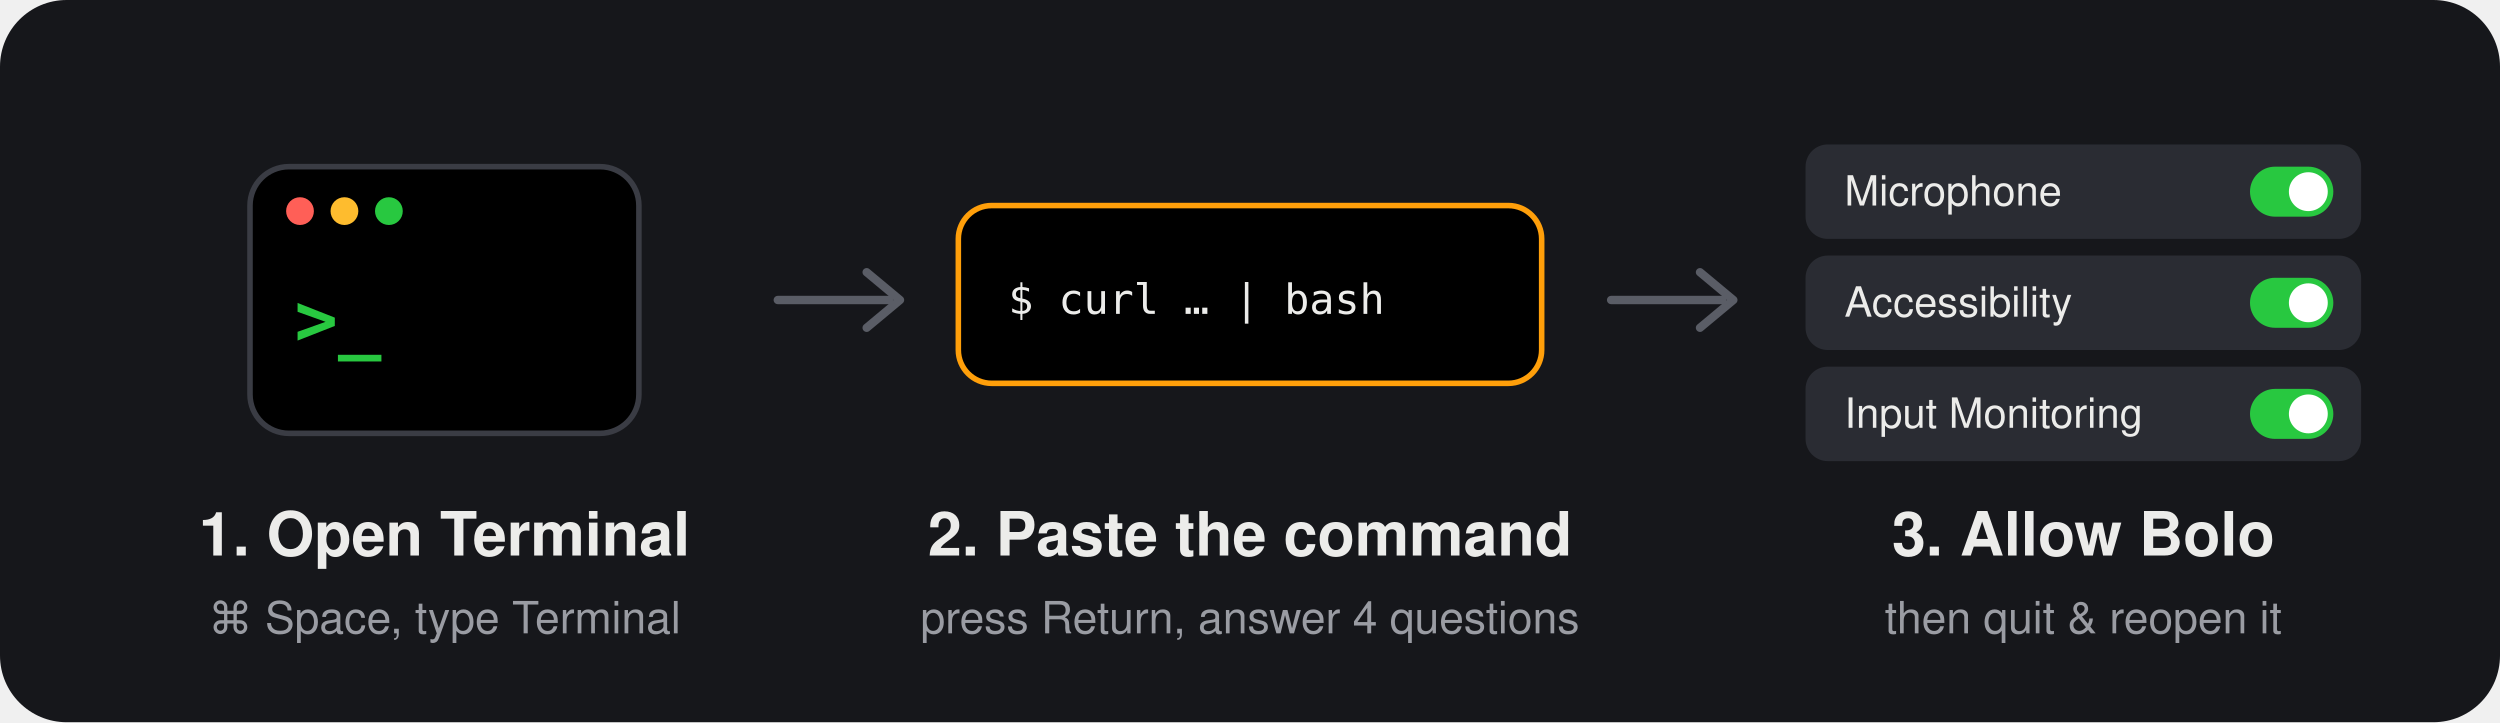
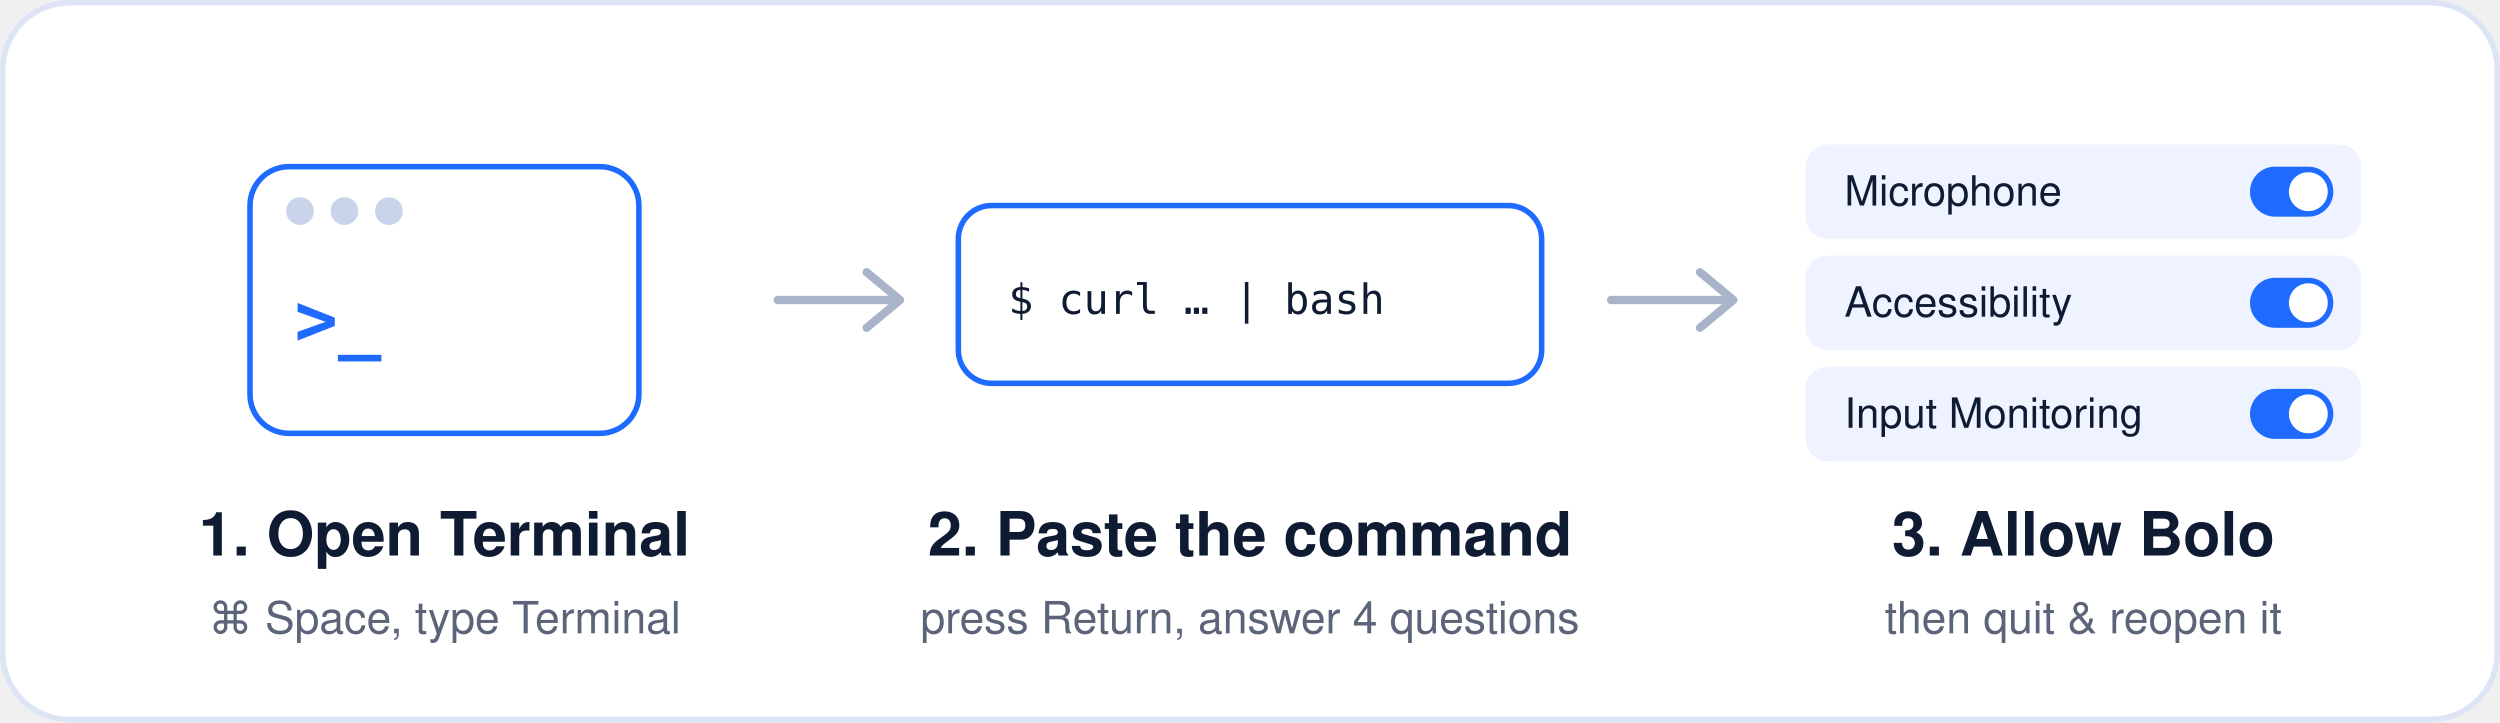
<svg xmlns="http://www.w3.org/2000/svg" viewBox="0 0 900 260" font-family="-apple-system, BlinkMacSystemFont, 'Segoe UI', Helvetica, Arial, sans-serif">
-   <rect width="900" height="260" rx="24" fill="#16171B" />
+   <rect x="1" y="1" width="898" height="258" rx="24" fill="#FFFFFF" stroke="#DCE4F5" stroke-width="2" />
  <g transform="translate(50 40)">
-     <rect x="40" y="20" width="140" height="96" rx="14" fill="#000" stroke="#3A3C44" stroke-width="2" />
-     <circle cx="58" cy="36" r="5" fill="#FF5F57" />
-     <circle cx="74" cy="36" r="5" fill="#FEBC2E" />
-     <circle cx="90" cy="36" r="5" fill="#28C840" />
-     <text x="56" y="84" font-family="Menlo, Consolas, monospace" font-size="26" font-weight="700" fill="#28C840">&gt;_</text>
-     <text x="110" y="160" text-anchor="middle" font-size="22" font-weight="700" fill="#ECECEA">1. Open Terminal</text>
-     <text x="110" y="188" text-anchor="middle" font-size="16" fill="#9A9CA3">⌘ Space, type Terminal</text>
+     <rect x="40" y="20" width="140" height="96" rx="14" fill="#FFFFFF" stroke="#1F6BFF" stroke-width="2" />
+     <circle cx="58" cy="36" r="5" fill="#C9D4EA" />
+     <circle cx="74" cy="36" r="5" fill="#C9D4EA" />
+     <circle cx="90" cy="36" r="5" fill="#C9D4EA" />
+     <text x="56" y="84" font-family="Menlo, Consolas, monospace" font-size="26" font-weight="700" fill="#1F6BFF">&gt;_</text>
+     <text x="110" y="160" text-anchor="middle" font-size="22" font-weight="700" fill="#0F1B33">1. Open Terminal</text>
+     <text x="110" y="188" text-anchor="middle" font-size="16" fill="#5B6478">⌘ Space, type Terminal</text>
  </g>
-   <path d="M280 108 h40" stroke="#5A5D66" stroke-width="3" stroke-linecap="round" />
-   <path d="M312 98 l12 10 l-12 10" fill="none" stroke="#5A5D66" stroke-width="3" stroke-linecap="round" stroke-linejoin="round" />
+   <path d="M280 108 h40" stroke="#A9B4C8" stroke-width="3" stroke-linecap="round" />
+   <path d="M312 98 l12 10 l-12 10" fill="none" stroke="#A9B4C8" stroke-width="3" stroke-linecap="round" stroke-linejoin="round" />
  <g transform="translate(345 40)">
-     <rect x="0" y="34" width="210" height="64" rx="12" fill="#000" stroke="#FF9F0A" stroke-width="2" />
-     <text x="18" y="73" font-family="Menlo, Consolas, monospace" font-size="15" fill="#ECECEA">$ curl … | bash</text>
-     <text x="105" y="160" text-anchor="middle" font-size="22" font-weight="700" fill="#ECECEA">2. Paste the command</text>
-     <text x="105" y="188" text-anchor="middle" font-size="16" fill="#9A9CA3">press Return, answer 4 questions</text>
+     <rect x="0" y="34" width="210" height="64" rx="12" fill="#FFFFFF" stroke="#1F6BFF" stroke-width="2" />
+     <text x="18" y="73" font-family="Menlo, Consolas, monospace" font-size="15" fill="#0F1B33">$ curl … | bash</text>
+     <text x="105" y="160" text-anchor="middle" font-size="22" font-weight="700" fill="#0F1B33">2. Paste the command</text>
+     <text x="105" y="188" text-anchor="middle" font-size="16" fill="#5B6478">press Return, answer 4 questions</text>
  </g>
-   <path d="M580 108 h40" stroke="#5A5D66" stroke-width="3" stroke-linecap="round" />
-   <path d="M612 98 l12 10 l-12 10" fill="none" stroke="#5A5D66" stroke-width="3" stroke-linecap="round" stroke-linejoin="round" />
+   <path d="M580 108 h40" stroke="#A9B4C8" stroke-width="3" stroke-linecap="round" />
+   <path d="M612 98 l12 10 l-12 10" fill="none" stroke="#A9B4C8" stroke-width="3" stroke-linecap="round" stroke-linejoin="round" />
  <g transform="translate(650 40)">
-     <g font-size="15" fill="#ECECEA">
-       <rect x="0" y="12" width="200" height="34" rx="8" fill="#2A2C33" />
+     <g font-size="15" fill="#0F1B33">
+       <rect x="0" y="12" width="200" height="34" rx="8" fill="#EEF3FF" />
      <text x="14" y="34">Microphone</text>
-       <rect x="0" y="52" width="200" height="34" rx="8" fill="#2A2C33" />
+       <rect x="0" y="52" width="200" height="34" rx="8" fill="#EEF3FF" />
      <text x="14" y="74">Accessibility</text>
-       <rect x="0" y="92" width="200" height="34" rx="8" fill="#2A2C33" />
+       <rect x="0" y="92" width="200" height="34" rx="8" fill="#EEF3FF" />
      <text x="14" y="114">Input Monitoring</text>
    </g>
-     <g fill="#28C840">
+     <g fill="#1F6BFF">
      <rect x="160" y="20" width="30" height="18" rx="9" />
      <rect x="160" y="60" width="30" height="18" rx="9" />
      <rect x="160" y="100" width="30" height="18" rx="9" />
    </g>
    <g fill="#fff">
      <circle cx="181" cy="29" r="7" />
      <circle cx="181" cy="69" r="7" />
      <circle cx="181" cy="109" r="7" />
    </g>
-     <text x="100" y="160" text-anchor="middle" font-size="22" font-weight="700" fill="#ECECEA">3. Allow Bolo</text>
-     <text x="100" y="188" text-anchor="middle" font-size="16" fill="#9A9CA3">then quit &amp; reopen it</text>
+     <text x="100" y="160" text-anchor="middle" font-size="22" font-weight="700" fill="#0F1B33">3. Allow Bolo</text>
+     <text x="100" y="188" text-anchor="middle" font-size="16" fill="#5B6478">then quit &amp; reopen it</text>
  </g>
</svg>
